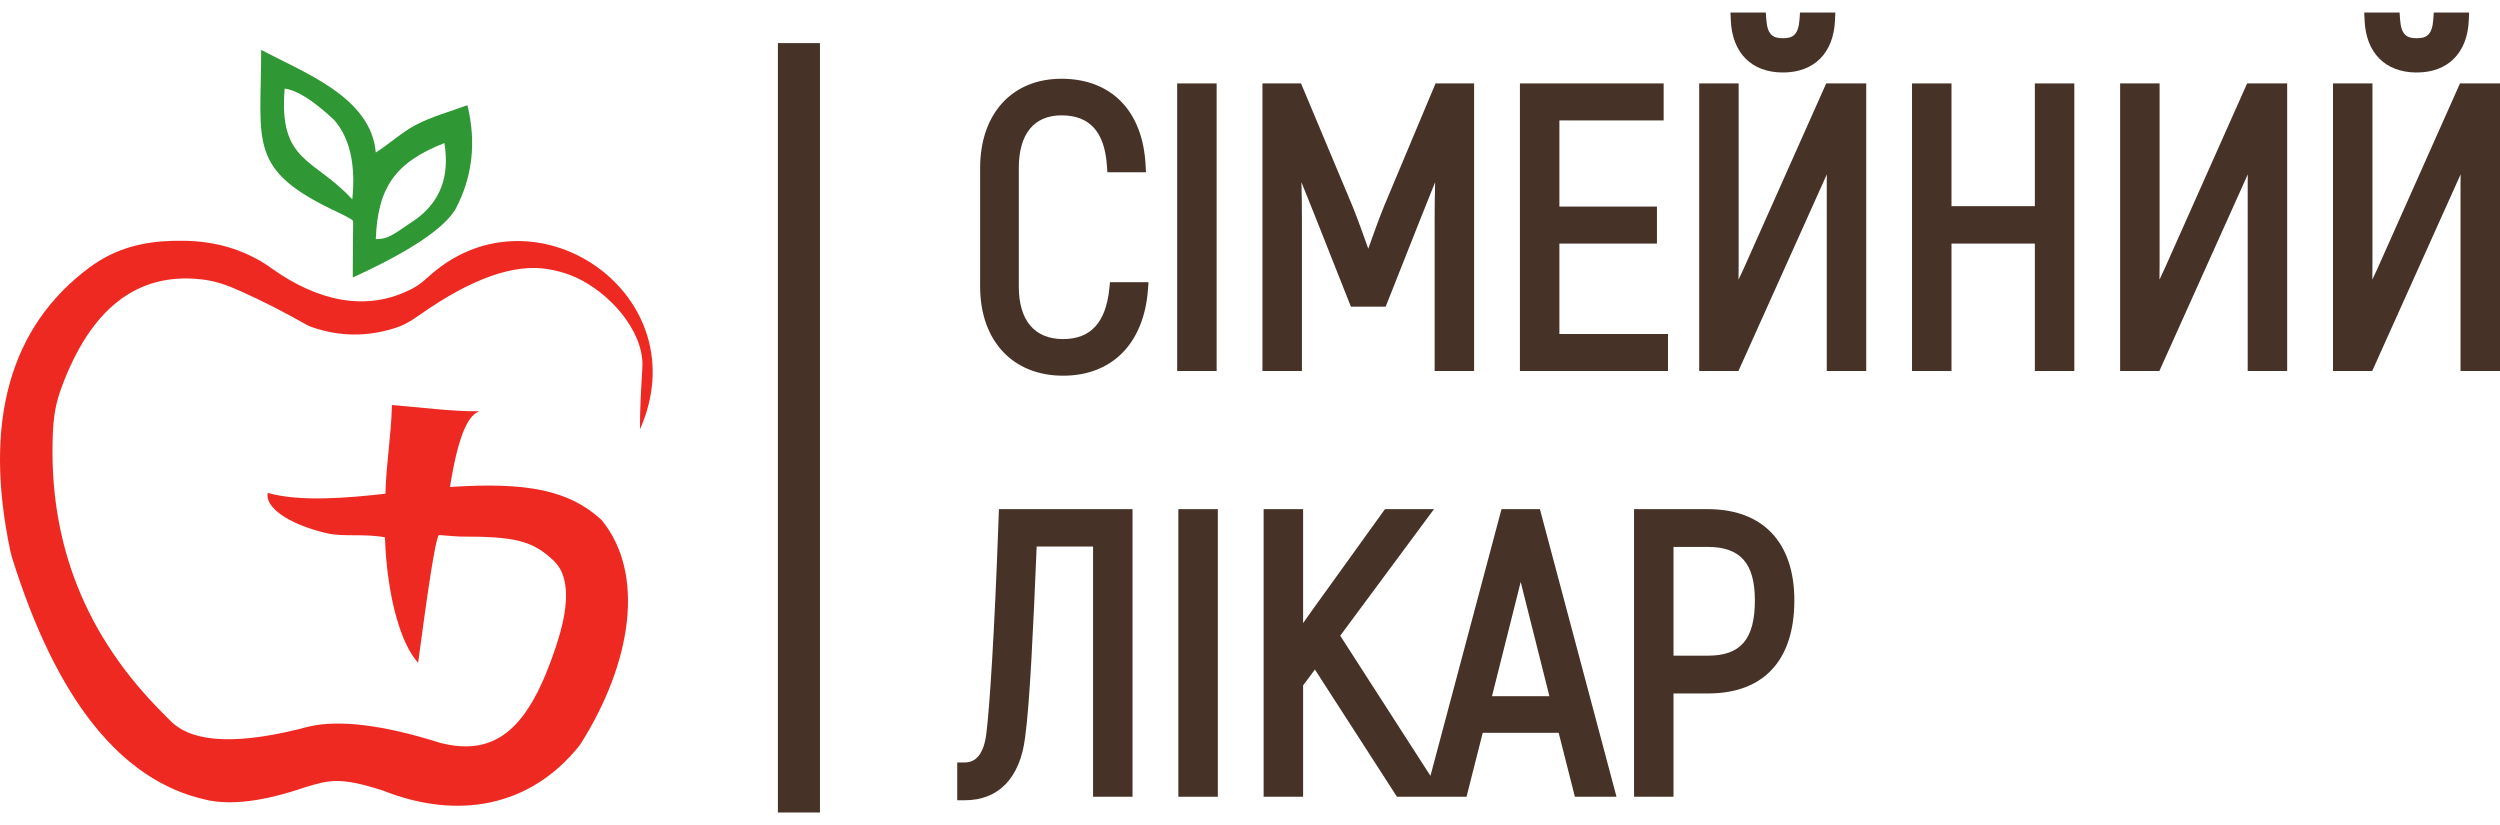
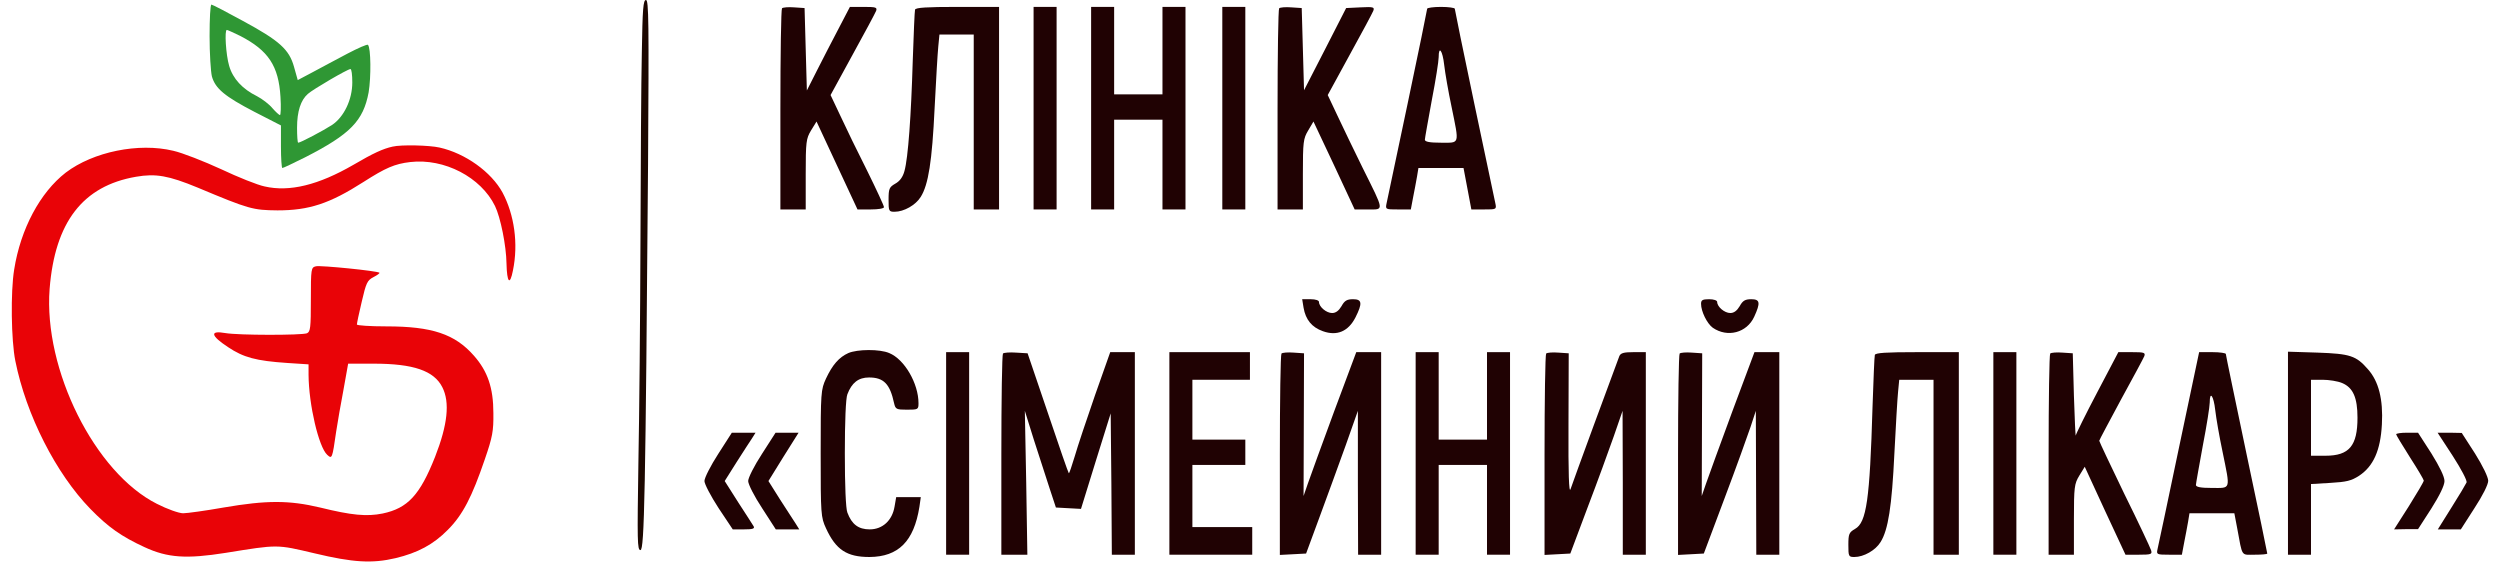
- <svg xmlns="http://www.w3.org/2000/svg" width="100" height="33" viewBox="0 0 100 33" fill="none">
-   <path fill-rule="evenodd" clip-rule="evenodd" d="M15.032 9.565C15.109 7.49 15.812 6.493 17.775 5.723C17.993 7.035 17.622 8.039 16.663 8.752C15.678 9.414 15.55 9.565 15.032 9.565ZM11.387 3.546C11.854 3.596 12.513 4 13.363 4.795C13.996 5.521 14.233 6.587 14.092 7.975C12.555 6.305 11.139 6.507 11.387 3.546ZM10.447 1.994C10.447 5.759 9.87 6.802 13.567 8.516C13.744 8.598 13.89 8.679 14.051 8.773C14.092 8.797 14.126 8.829 14.126 8.883C14.117 9.612 14.111 10.355 14.111 11.099C16.375 10.064 17.743 9.155 18.216 8.373C18.901 7.086 19.06 5.698 18.696 4.208C17.996 4.468 17.27 4.657 16.608 5.011C16.499 5.069 16.392 5.133 16.287 5.202C15.985 5.401 15.702 5.628 15.41 5.84C15.287 5.929 15.162 6.018 15.032 6.101C14.837 3.879 12.181 2.922 10.447 1.994Z" fill="#2F9734" />
-   <path fill-rule="evenodd" clip-rule="evenodd" d="M25.597 17.177C27.969 11.844 21.535 7.363 17.324 10.908C17.049 11.139 16.846 11.355 16.525 11.527C14.628 12.541 12.642 11.98 10.942 10.788C10.782 10.676 10.63 10.566 10.462 10.467C9.256 9.76 8.088 9.605 6.96 9.632C5.788 9.66 4.657 9.898 3.569 10.706C0.402 13.062 -0.682 16.861 0.416 22.052C0.434 22.135 0.454 22.214 0.479 22.296C2.254 27.988 4.838 31.235 8.231 31.988C9.221 32.224 10.57 32.056 12.226 31.483C13.149 31.213 13.578 31.056 15.337 31.629C18.274 32.791 21.206 32.318 23.204 29.79C25.287 26.505 25.821 22.938 24.062 20.798C22.764 19.602 21.073 19.276 17.999 19.479C18.358 17.237 18.767 16.602 19.177 16.45C18.101 16.467 16.754 16.285 15.678 16.201C15.644 17.482 15.452 18.467 15.418 19.748C13.932 19.917 11.99 20.086 10.71 19.715C10.588 20.258 11.456 20.95 13.074 21.33C13.718 21.482 14.585 21.338 15.397 21.492C15.483 23.901 16.041 25.768 16.724 26.51C17.113 23.61 17.405 21.614 17.551 21.4C17.552 21.399 18.293 21.464 18.424 21.463C20.571 21.459 21.305 21.617 22.157 22.438C22.986 23.237 22.572 24.86 22.227 25.896C21.175 29.047 19.902 30.303 17.605 29.714C15.317 28.989 13.575 28.787 12.38 29.056C9.613 29.795 7.777 29.738 6.872 28.885C6.77 28.789 6.674 28.685 6.574 28.586C3.419 25.468 1.945 21.736 2.112 17.391C2.139 16.693 2.216 16.162 2.458 15.507C3.634 12.318 5.498 10.903 8.018 11.17C8.608 11.233 9.052 11.392 9.587 11.63C10.5 12.037 11.37 12.483 12.218 12.967C12.314 13.023 12.403 13.06 12.509 13.096C13.58 13.462 14.65 13.471 15.721 13.147C16.165 13.014 16.43 12.846 16.802 12.585C18.878 11.127 20.573 10.541 21.92 10.765C22.208 10.813 22.515 10.892 22.788 10.994C24.121 11.492 25.528 12.921 25.685 14.335C25.702 14.492 25.7 14.647 25.69 14.804C25.687 14.85 25.684 14.896 25.681 14.942C25.636 15.686 25.597 16.431 25.597 17.177Z" fill="#EE2922" />
-   <path d="M44.372 11.553C44.231 12.906 43.625 13.563 42.522 13.563C41.38 13.563 40.752 12.816 40.752 11.459V6.72C40.752 5.362 41.358 4.614 42.459 4.614C43.585 4.614 44.18 5.269 44.276 6.616L44.296 6.891H45.839L45.822 6.579C45.705 4.432 44.448 3.15 42.459 3.15C40.482 3.15 39.205 4.551 39.205 6.72V11.459C39.205 13.627 40.507 15.028 42.522 15.028C44.478 15.028 45.747 13.749 45.917 11.606L45.942 11.287H44.4L44.372 11.553Z" fill="#473228" />
-   <path d="M48.666 3.337H47.087V14.841H48.666V3.337Z" fill="#473228" />
-   <path d="M52.077 8.777C52.077 8.257 52.071 7.765 52.057 7.288C52.08 7.346 52.104 7.404 52.127 7.462C52.284 7.848 52.446 8.249 52.604 8.651L54.037 12.268H55.426L56.859 8.65C57.016 8.25 57.178 7.85 57.334 7.465C57.358 7.406 57.382 7.347 57.406 7.288C57.392 7.765 57.386 8.256 57.386 8.777V14.841H58.964V3.337H57.422L55.369 8.231C55.171 8.719 54.926 9.394 54.731 9.948C54.537 9.395 54.292 8.721 54.092 8.227L52.041 3.337H50.498V14.841H52.077V8.777Z" fill="#473228" />
-   <path d="M66.72 13.36H62.376V9.743H66.278V8.263H62.376V4.817H66.546V3.337H60.797V14.841H66.72V13.36Z" fill="#473228" />
-   <path d="M71.316 2.9C72.568 2.9 73.347 2.118 73.4 0.808L73.413 0.5H72L71.981 0.776C71.937 1.406 71.704 1.529 71.316 1.529C70.928 1.529 70.695 1.406 70.652 0.776L70.632 0.5H69.219L69.232 0.808C69.285 2.118 70.065 2.9 71.316 2.9Z" fill="#473228" />
-   <path d="M69.75 10.739C69.682 10.881 69.611 11.032 69.541 11.186C69.545 10.938 69.546 10.71 69.546 10.539V3.337H67.968V14.841H69.537L73.046 7.036L73.073 6.971L73.07 7.358V14.841H74.649V3.337H73.048L69.75 10.739Z" fill="#473228" />
-   <path d="M81.394 8.247H78.06V3.337H76.481V14.841H78.06V9.743H81.394V14.841H82.973V3.337H81.394V8.247Z" fill="#473228" />
-   <path d="M86.588 10.739C86.519 10.881 86.449 11.032 86.379 11.186C86.382 10.938 86.384 10.71 86.384 10.539V3.337H84.805V14.841H86.374L89.884 7.036L89.911 6.971L89.908 7.358V14.841H91.487V3.337H89.885L86.588 10.739Z" fill="#473228" />
-   <path d="M98.399 3.337L95.101 10.739C95.033 10.881 94.963 11.032 94.893 11.186C94.896 10.937 94.898 10.71 94.898 10.539V3.337H93.319V14.841H94.888L98.397 7.036L98.425 6.971L98.421 7.358V14.841H100V3.337H98.399Z" fill="#473228" />
-   <path d="M96.667 2.9C97.919 2.9 98.698 2.118 98.752 0.808L98.764 0.5H97.351L97.332 0.776C97.288 1.406 97.055 1.529 96.667 1.529C96.279 1.529 96.046 1.406 96.003 0.776L95.984 0.5H94.57L94.583 0.808C94.637 2.118 95.416 2.9 96.667 2.9Z" fill="#473228" />
-   <path d="M39.947 20.651C39.775 25.484 39.582 28.284 39.459 29.297C39.371 30.094 39.078 30.499 38.588 30.499H38.289V32.01H38.588C39.943 32.01 40.8 31.12 41.002 29.51C41.191 28.173 41.33 25.148 41.467 21.862H43.723V31.869H45.301V20.366H39.958L39.947 20.651Z" fill="#473228" />
-   <path d="M47.134 31.87H48.713V20.366H47.134V31.87Z" fill="#473228" />
-   <path d="M59.679 27.849L60.723 23.697C60.759 23.559 60.794 23.416 60.828 23.274C60.861 23.416 60.896 23.558 60.932 23.695L61.977 27.849H59.679ZM60.06 20.366L57.218 31.034L53.609 25.428L57.359 20.366H55.398L52.479 24.422L52.124 24.925V20.366H50.545V31.87H52.124V27.416L52.597 26.782L55.878 31.87H56.996H57.757H58.661L59.309 29.313H62.347L62.995 31.87H64.66L61.596 20.366H60.06Z" fill="#473228" />
-   <path d="M68.315 26.227H66.94V21.877H68.315C69.615 21.877 70.195 22.536 70.195 24.013C70.195 25.565 69.633 26.227 68.315 26.227ZM68.315 20.366H65.362V31.87H66.94V27.739H68.315C70.546 27.739 71.774 26.416 71.774 24.013C71.774 21.696 70.513 20.366 68.315 20.366Z" fill="#473228" />
-   <path d="M31.116 1.724V32.5H32.798V1.724H31.116Z" fill="#473228" />
+ <svg xmlns="http://www.w3.org/2000/svg" width="185" height="42" viewBox="0 0 185 42" fill="none">
+   <path d="M47.496 3.866C47.445 6.012 47.411 12.263 47.394 17.799C47.377 23.317 47.309 30.743 47.241 34.269C47.155 40.009 47.155 40.707 47.394 40.707C47.683 40.707 47.769 36.449 47.956 12.127C48.024 1.669 48.007 3.05176e-05 47.803 3.05176e-05C47.598 3.05176e-05 47.547 0.647 47.496 3.866Z" fill="#1C0700" />
+   <path d="M15.509 2.674C15.509 3.968 15.595 5.297 15.68 5.655C15.935 6.557 16.634 7.136 18.831 8.277L20.79 9.282V10.849C20.79 11.718 20.841 12.433 20.892 12.433C20.96 12.433 21.709 12.076 22.561 11.65C25.933 9.93 26.887 8.942 27.279 6.83C27.466 5.723 27.449 3.526 27.228 3.321C27.177 3.253 26.495 3.56 25.712 3.968C24.928 4.394 23.77 4.99 23.157 5.331L22.033 5.927L21.76 4.956C21.403 3.662 20.687 3.015 17.979 1.55C16.77 0.886 15.714 0.34 15.646 0.34C15.561 0.34 15.509 1.396 15.509 2.674ZM17.775 2.657C19.853 3.73 20.619 4.871 20.755 7.17C20.806 7.92 20.773 8.516 20.721 8.516C20.653 8.516 20.398 8.277 20.159 8.005C19.921 7.715 19.41 7.324 19.018 7.119C17.945 6.591 17.23 5.825 16.957 4.871C16.719 4.071 16.6 2.214 16.787 2.214C16.838 2.214 17.281 2.418 17.775 2.657ZM26.07 6.097C26.07 7.375 25.456 8.652 24.571 9.248C23.906 9.674 22.237 10.56 22.067 10.56C22.016 10.56 21.982 10.066 21.982 9.453C21.982 8.243 22.254 7.409 22.782 6.949C23.157 6.608 25.729 5.109 25.933 5.109C26.018 5.109 26.07 5.552 26.07 6.097Z" fill="#2F9734" />
+   <path d="M57.869 0.613C57.8 0.681 57.749 4.054 57.749 8.124V15.499H58.686H59.623V12.893C59.623 10.492 59.657 10.253 60.015 9.657L60.423 8.993L61.939 12.246L63.455 15.499H64.426C64.988 15.499 65.414 15.431 65.414 15.329C65.414 15.227 64.852 14.018 64.171 12.638C63.472 11.258 62.587 9.436 62.195 8.584L61.462 7.034L63.081 4.071C63.983 2.436 64.767 0.971 64.835 0.8C64.92 0.545 64.818 0.511 63.915 0.511H62.893L62.076 2.078C61.616 2.947 60.9 4.343 60.475 5.178L59.708 6.694L59.623 3.645L59.538 0.596L58.771 0.545C58.346 0.511 57.937 0.545 57.869 0.613Z" fill="#200203" />
+   <path d="M67.713 0.715C67.679 0.835 67.611 2.538 67.543 4.514C67.424 8.55 67.202 11.684 66.93 12.655C66.811 13.098 66.589 13.404 66.249 13.592C65.806 13.847 65.754 13.966 65.754 14.767C65.754 15.619 65.772 15.67 66.197 15.67C66.896 15.67 67.764 15.176 68.139 14.563C68.701 13.66 68.974 11.94 69.161 8.005C69.263 5.995 69.382 3.934 69.433 3.441L69.519 2.555H70.796H72.056V9.027V15.499H72.993H73.93V8.005V0.511H70.864C68.548 0.511 67.764 0.562 67.713 0.715Z" fill="#200203" />
+   <path d="M76.485 8.005V15.499H77.337H78.188V8.005V0.511H77.337H76.485V8.005Z" fill="#200203" />
+   <path d="M80.743 8.005V15.499H81.594H82.446V12.178V8.857H84.234H86.023V12.178V15.499H86.874H87.726V8.005V0.511H86.874H86.023V3.747V6.983H84.234H82.446V3.747V0.511H81.594H80.743V8.005Z" fill="#200203" />
+   <path d="M90.451 8.005V15.499H91.303H92.154V8.005V0.511H91.303H90.451V8.005Z" fill="#200203" />
+   <path d="M94.658 0.613C94.59 0.681 94.539 4.054 94.539 8.124V15.499H95.476H96.413V12.893C96.413 10.492 96.447 10.253 96.804 9.657L97.196 8.993L98.729 12.246L100.245 15.499H101.233C102.442 15.499 102.459 15.687 100.841 12.433C100.228 11.173 99.376 9.436 98.984 8.584L98.252 7.034L99.87 4.071C100.773 2.436 101.556 0.971 101.624 0.8C101.727 0.528 101.641 0.494 100.671 0.545L99.615 0.596L98.065 3.628L96.498 6.677L96.413 3.628L96.327 0.596L95.561 0.545C95.135 0.511 94.726 0.545 94.658 0.613Z" fill="#200203" />
+   <path d="M105.61 0.647C105.61 0.715 104.963 3.883 104.162 7.681C103.362 11.463 102.663 14.767 102.612 15.022C102.51 15.499 102.527 15.499 103.447 15.499H104.401L104.571 14.597C104.673 14.12 104.792 13.421 104.86 13.064L104.963 12.434H106.632H108.301L108.591 13.966L108.88 15.499H109.817C110.737 15.499 110.754 15.499 110.651 15.022C110.6 14.767 109.902 11.463 109.101 7.681C108.301 3.883 107.654 0.715 107.654 0.647C107.654 0.579 107.194 0.511 106.632 0.511C106.07 0.511 105.61 0.579 105.61 0.647ZM106.87 4.803C106.938 5.399 107.177 6.779 107.415 7.903C107.994 10.747 108.045 10.56 106.632 10.56C105.797 10.56 105.44 10.492 105.44 10.338C105.44 10.236 105.678 8.925 105.951 7.426C106.24 5.944 106.461 4.513 106.461 4.241C106.461 3.338 106.751 3.73 106.87 4.803Z" fill="#200203" />
+   <path d="M29.05 10.85C28.352 11.003 27.636 11.326 26.155 12.195C23.566 13.694 21.42 14.222 19.58 13.796C19.069 13.694 17.622 13.115 16.361 12.519C15.101 11.94 13.5 11.309 12.818 11.156C10.264 10.543 6.908 11.224 4.864 12.774C2.974 14.239 1.526 16.93 1.049 19.945C0.777 21.597 0.828 25.191 1.134 26.706C1.935 30.709 4.149 35.052 6.687 37.658C7.998 39.004 8.986 39.702 10.689 40.486C12.41 41.286 13.806 41.371 16.702 40.911C20.602 40.281 20.449 40.281 23.276 40.946C26.121 41.627 27.534 41.712 29.271 41.303C30.907 40.911 32.065 40.298 33.138 39.208C34.245 38.101 34.926 36.773 35.88 33.979C36.442 32.344 36.527 31.901 36.51 30.573C36.51 28.699 36.084 27.473 35.08 26.332C33.666 24.714 31.963 24.152 28.59 24.152C27.381 24.152 26.41 24.084 26.41 24.015C26.41 23.93 26.563 23.181 26.768 22.329C27.091 20.933 27.177 20.745 27.636 20.507C27.909 20.37 28.113 20.217 28.079 20.183C27.943 20.047 23.702 19.621 23.378 19.706C23.021 19.791 23.004 19.877 23.004 22.159C23.004 24.271 22.97 24.543 22.714 24.663C22.288 24.816 17.639 24.816 16.668 24.646C15.509 24.441 15.578 24.833 16.872 25.685C18.013 26.451 18.95 26.706 21.266 26.86L22.833 26.962V27.745C22.85 29.943 23.583 33.077 24.213 33.656C24.571 33.979 24.588 33.962 24.877 31.935C24.979 31.271 25.218 29.875 25.422 28.819L25.763 26.911H27.671C30.6 26.911 32.116 27.439 32.729 28.648C33.308 29.772 33.121 31.442 32.201 33.792C31.077 36.636 30.174 37.607 28.318 37.999C27.142 38.237 26.035 38.135 23.685 37.556C21.386 37.011 19.733 37.011 16.549 37.556C15.203 37.794 13.84 37.982 13.551 37.982C13.244 37.982 12.376 37.675 11.609 37.283C7.027 34.984 3.212 27.354 3.672 21.375C4.064 16.436 6.125 13.762 10.059 13.081C11.524 12.825 12.478 12.996 14.624 13.881C18.439 15.482 18.712 15.55 20.534 15.568C22.867 15.568 24.383 15.073 26.887 13.473C28.539 12.416 29.203 12.127 30.362 11.991C32.882 11.701 35.59 13.115 36.63 15.244C37.038 16.078 37.464 18.19 37.481 19.502C37.515 20.933 37.737 21.154 37.958 20.013C38.367 18.037 38.06 15.891 37.191 14.256C36.357 12.723 34.432 11.344 32.525 10.918C31.775 10.747 29.697 10.696 29.05 10.85Z" fill="#E90307" />
+   <path d="M96.464 22.772C96.617 23.658 97.077 24.22 97.894 24.509C98.933 24.884 99.768 24.526 100.296 23.505C100.841 22.431 100.79 22.142 100.126 22.142C99.683 22.142 99.495 22.244 99.274 22.653C99.07 22.994 98.848 23.164 98.576 23.164C98.15 23.164 97.605 22.704 97.605 22.346C97.605 22.227 97.349 22.142 96.992 22.142H96.362L96.464 22.772Z" fill="#200203" />
+   <path d="M125.878 22.483C125.878 23.045 126.321 23.947 126.747 24.254C127.837 25.003 129.268 24.629 129.813 23.436C130.29 22.397 130.239 22.142 129.591 22.142C129.148 22.142 128.961 22.244 128.74 22.653C128.535 22.994 128.314 23.164 128.041 23.164C127.616 23.164 127.071 22.704 127.071 22.346C127.071 22.227 126.815 22.142 126.474 22.142C125.98 22.142 125.878 22.21 125.878 22.483Z" fill="#200203" />
+   <path d="M62.774 26.128C62.093 26.434 61.599 26.996 61.122 28.018C60.747 28.836 60.73 29.023 60.73 33.553C60.73 38.084 60.747 38.271 61.122 39.089C61.854 40.69 62.672 41.218 64.341 41.218C66.487 41.201 67.628 40.06 68.037 37.505L68.139 36.79H67.219H66.317L66.197 37.488C66.027 38.51 65.312 39.174 64.358 39.174C63.523 39.174 63.029 38.799 62.706 37.931C62.587 37.641 62.518 35.904 62.518 33.553C62.518 31.203 62.587 29.466 62.706 29.176C63.029 28.325 63.523 27.933 64.307 27.933C65.397 27.933 65.857 28.41 66.163 29.84C66.266 30.283 66.334 30.317 67.117 30.317C67.935 30.317 67.969 30.3 67.969 29.84C67.969 28.376 66.93 26.587 65.806 26.128C65.107 25.821 63.438 25.838 62.774 26.128Z" fill="#200203" />
+   <path d="M70.013 33.553V41.048H70.864H71.716V33.553V26.059H70.864H70.013V33.553Z" fill="#200203" />
+   <path d="M74.22 26.161C74.151 26.23 74.1 29.602 74.1 33.673V41.048H75.071H76.025L75.94 35.717L75.838 30.402L76.502 32.532C76.877 33.707 77.405 35.308 77.66 36.108L78.137 37.556L79.057 37.607L79.993 37.658L81.084 34.133L82.191 30.59L82.242 35.819L82.276 41.048H83.127H83.979V33.553V26.059H83.059H82.157L81.032 29.244C80.419 31.016 79.738 33.042 79.534 33.758C79.312 34.49 79.125 35.052 79.091 35.018C79.057 35.001 78.358 32.991 77.541 30.556L76.042 26.144L75.19 26.093C74.731 26.059 74.288 26.093 74.22 26.161Z" fill="#200203" />
+   <path d="M86.534 33.553V41.048H89.6H92.665V40.026V39.004H90.451H88.237V36.704V34.405H90.196H92.154V33.468V32.532H90.196H88.237V30.317V28.103H90.366H92.495V27.081V26.059H89.514H86.534V33.553Z" fill="#200203" />
+   <path d="M94.829 26.162C94.76 26.23 94.709 29.619 94.709 33.673V41.065L95.68 41.014L96.651 40.962L97.656 38.237C98.218 36.739 99.07 34.354 99.581 32.957L100.483 30.402V35.717L100.5 41.048H101.352H102.204V33.553V26.059H101.284H100.364L98.729 30.437C97.843 32.855 96.958 35.257 96.787 35.768L96.464 36.704L96.481 31.424L96.498 26.145L95.731 26.093C95.305 26.059 94.897 26.093 94.829 26.162Z" fill="#200203" />
+   <path d="M104.758 33.553V41.048H105.61H106.462V37.726V34.405H108.25H110.038V37.726V41.048H110.89H111.742V33.553V26.059H110.89H110.038V29.295V32.532H108.25H106.462V29.295V26.059H105.61H104.758V33.553Z" fill="#200203" />
+   <path d="M114.416 26.162C114.347 26.23 114.296 29.619 114.296 33.673V41.065L115.25 41.014L116.204 40.962L117.481 37.556C118.197 35.682 119.065 33.298 119.423 32.276L120.07 30.402L120.087 35.717V41.048H120.939H121.791V33.553V26.059H120.871C120.155 26.059 119.934 26.127 119.832 26.349C119.44 27.371 116.357 35.768 116.221 36.194C116.102 36.551 116.051 35.052 116.068 31.424L116.085 26.145L115.318 26.093C114.893 26.059 114.484 26.093 114.416 26.162Z" fill="#200203" />
+   <path d="M124.294 26.162C124.226 26.23 124.175 29.619 124.175 33.673V41.065L125.129 41.014L126.083 40.962L127.616 36.875C128.467 34.627 129.319 32.242 129.54 31.595L129.932 30.402L129.949 35.717L129.966 41.048H130.818H131.669V33.553V26.059H130.749H129.83L128.195 30.437C127.309 32.855 126.423 35.257 126.253 35.768L125.929 36.704L125.946 31.424L125.963 26.145L125.197 26.093C124.771 26.059 124.362 26.093 124.294 26.162Z" fill="#200203" />
+   <path d="M138.738 26.264C138.703 26.383 138.635 28.12 138.567 30.113C138.363 36.994 138.124 38.663 137.273 39.14C136.83 39.396 136.779 39.515 136.779 40.315C136.779 41.167 136.796 41.218 137.222 41.218C137.92 41.218 138.789 40.724 139.163 40.111C139.725 39.208 139.998 37.488 140.185 33.553C140.287 31.544 140.407 29.483 140.458 28.989L140.543 28.103H141.82H143.081V34.575V41.048H144.018H144.954V33.553V26.059H141.888C139.572 26.059 138.789 26.11 138.738 26.264Z" fill="#200203" />
+   <path d="M147.509 33.553V41.048H148.361H149.212V33.553V26.059H148.361H147.509V33.553Z" fill="#200203" />
+   <path d="M151.716 26.161C151.648 26.23 151.597 29.602 151.597 33.673V41.048H152.534H153.47V38.442C153.47 36.04 153.505 35.802 153.862 35.206L154.271 34.541L155.77 37.794L157.286 41.048H158.291C159.193 41.048 159.278 41.014 159.176 40.707C159.125 40.537 158.239 38.646 157.201 36.551C156.179 34.439 155.344 32.668 155.344 32.617C155.344 32.566 156.076 31.203 156.945 29.585C157.831 27.967 158.614 26.519 158.682 26.349C158.767 26.093 158.665 26.059 157.763 26.059H156.758L155.191 29.04C154.339 30.658 153.624 32.106 153.607 32.225C153.59 32.344 153.522 31.033 153.47 29.295L153.385 26.144L152.619 26.093C152.193 26.059 151.784 26.093 151.716 26.161Z" fill="#200203" />
+   <path d="M161.237 33.162C160.42 37.079 159.704 40.451 159.653 40.656C159.568 41.031 159.619 41.048 160.505 41.048H161.459L161.629 40.145C161.731 39.668 161.85 38.97 161.918 38.612L162.021 37.982H163.69H165.342L165.546 39.055C165.955 41.269 165.819 41.048 166.858 41.048C167.369 41.048 167.778 41.014 167.778 40.962C167.778 40.911 167.096 37.607 166.245 33.605C165.41 29.619 164.712 26.281 164.712 26.195C164.712 26.127 164.269 26.059 163.724 26.059H162.736L161.237 33.162ZM163.928 30.351C163.996 30.948 164.235 32.327 164.473 33.451C165.052 36.296 165.104 36.108 163.69 36.108C162.855 36.108 162.498 36.04 162.498 35.887C162.498 35.785 162.736 34.473 163.009 32.974C163.298 31.492 163.52 30.062 163.52 29.789C163.52 28.887 163.809 29.278 163.928 30.351Z" fill="#200203" />
+   <path d="M169.31 33.536V41.048H170.162H171.014V38.425V35.819L172.444 35.734C173.637 35.665 173.994 35.58 174.573 35.206C175.629 34.507 176.157 33.332 176.26 31.407C176.362 29.551 176.021 28.222 175.238 27.337C174.352 26.315 173.909 26.178 171.491 26.093L169.31 26.025V33.536ZM173.313 28.342C174.131 28.682 174.454 29.432 174.454 30.913C174.454 32.991 173.841 33.724 172.087 33.724H171.014V30.913V28.103H171.865C172.342 28.103 172.989 28.205 173.313 28.342Z" fill="#200203" />
+   <path d="M53.151 33.587C52.589 34.456 52.129 35.359 52.129 35.597C52.129 35.819 52.606 36.721 53.168 37.59L54.224 39.174H55.058C55.689 39.174 55.859 39.123 55.774 38.953C55.706 38.85 55.195 38.033 54.633 37.181L53.628 35.597L54.496 34.218C54.99 33.451 55.501 32.651 55.654 32.429L55.91 32.02H55.041H54.156L53.151 33.587Z" fill="#200203" />
+   <path d="M56.387 33.587C55.808 34.473 55.365 35.359 55.365 35.597C55.365 35.836 55.825 36.739 56.387 37.59L57.409 39.174H58.277H59.146L58.891 38.765C58.737 38.544 58.226 37.726 57.732 36.977L56.864 35.597L57.971 33.809L59.095 32.02H58.243H57.392L56.387 33.587Z" fill="#200203" />
+   <path d="M177.316 32.14C177.316 32.191 177.776 32.957 178.338 33.843C178.9 34.712 179.36 35.495 179.36 35.563C179.36 35.648 178.866 36.483 178.269 37.437L177.162 39.174L178.048 39.157H178.934L179.922 37.624C180.535 36.653 180.892 35.921 180.892 35.597C180.892 35.274 180.535 34.541 179.922 33.553L178.934 32.02H178.133C177.673 32.02 177.316 32.072 177.316 32.14Z" fill="#200203" />
+   <path d="M181.505 33.741C182.119 34.695 182.579 35.563 182.527 35.7C182.476 35.819 181.982 36.653 181.42 37.539L180.398 39.174H181.25H182.102L183.107 37.607C183.72 36.67 184.128 35.853 184.128 35.58C184.128 35.308 183.72 34.473 183.158 33.571L182.17 32.038L181.284 32.02H180.381L181.505 33.741Z" fill="#200203" />
</svg>
